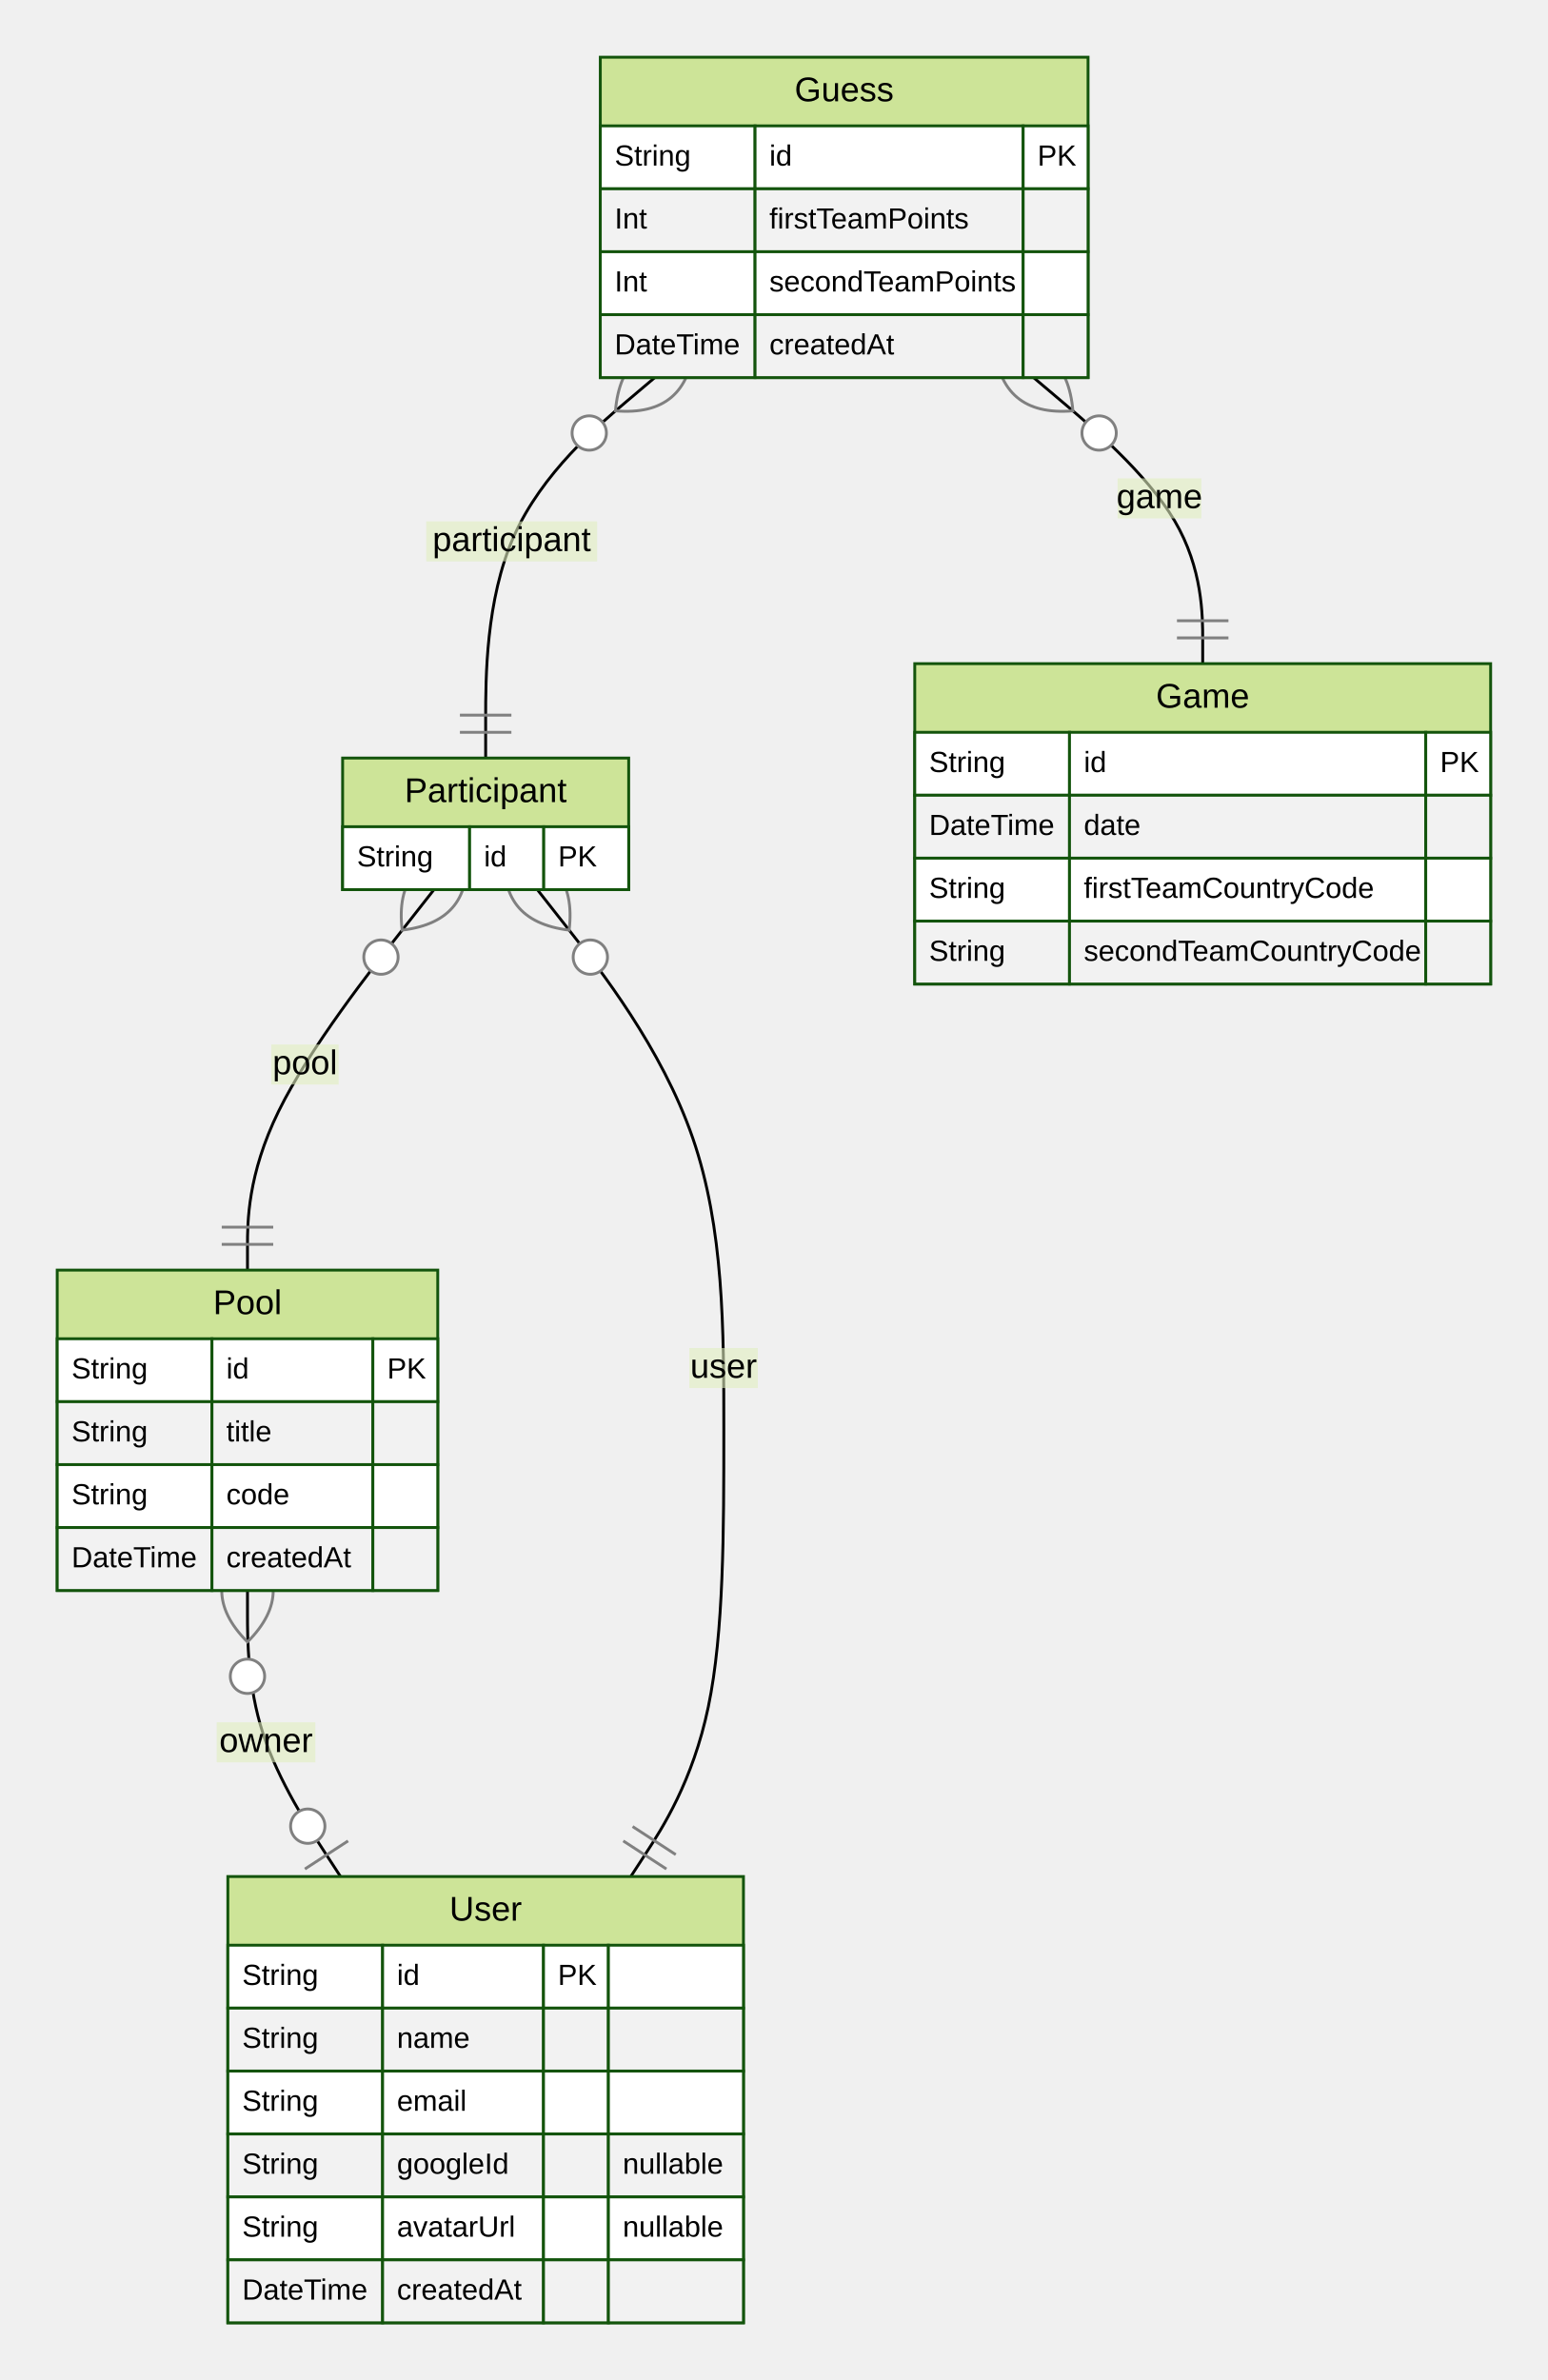
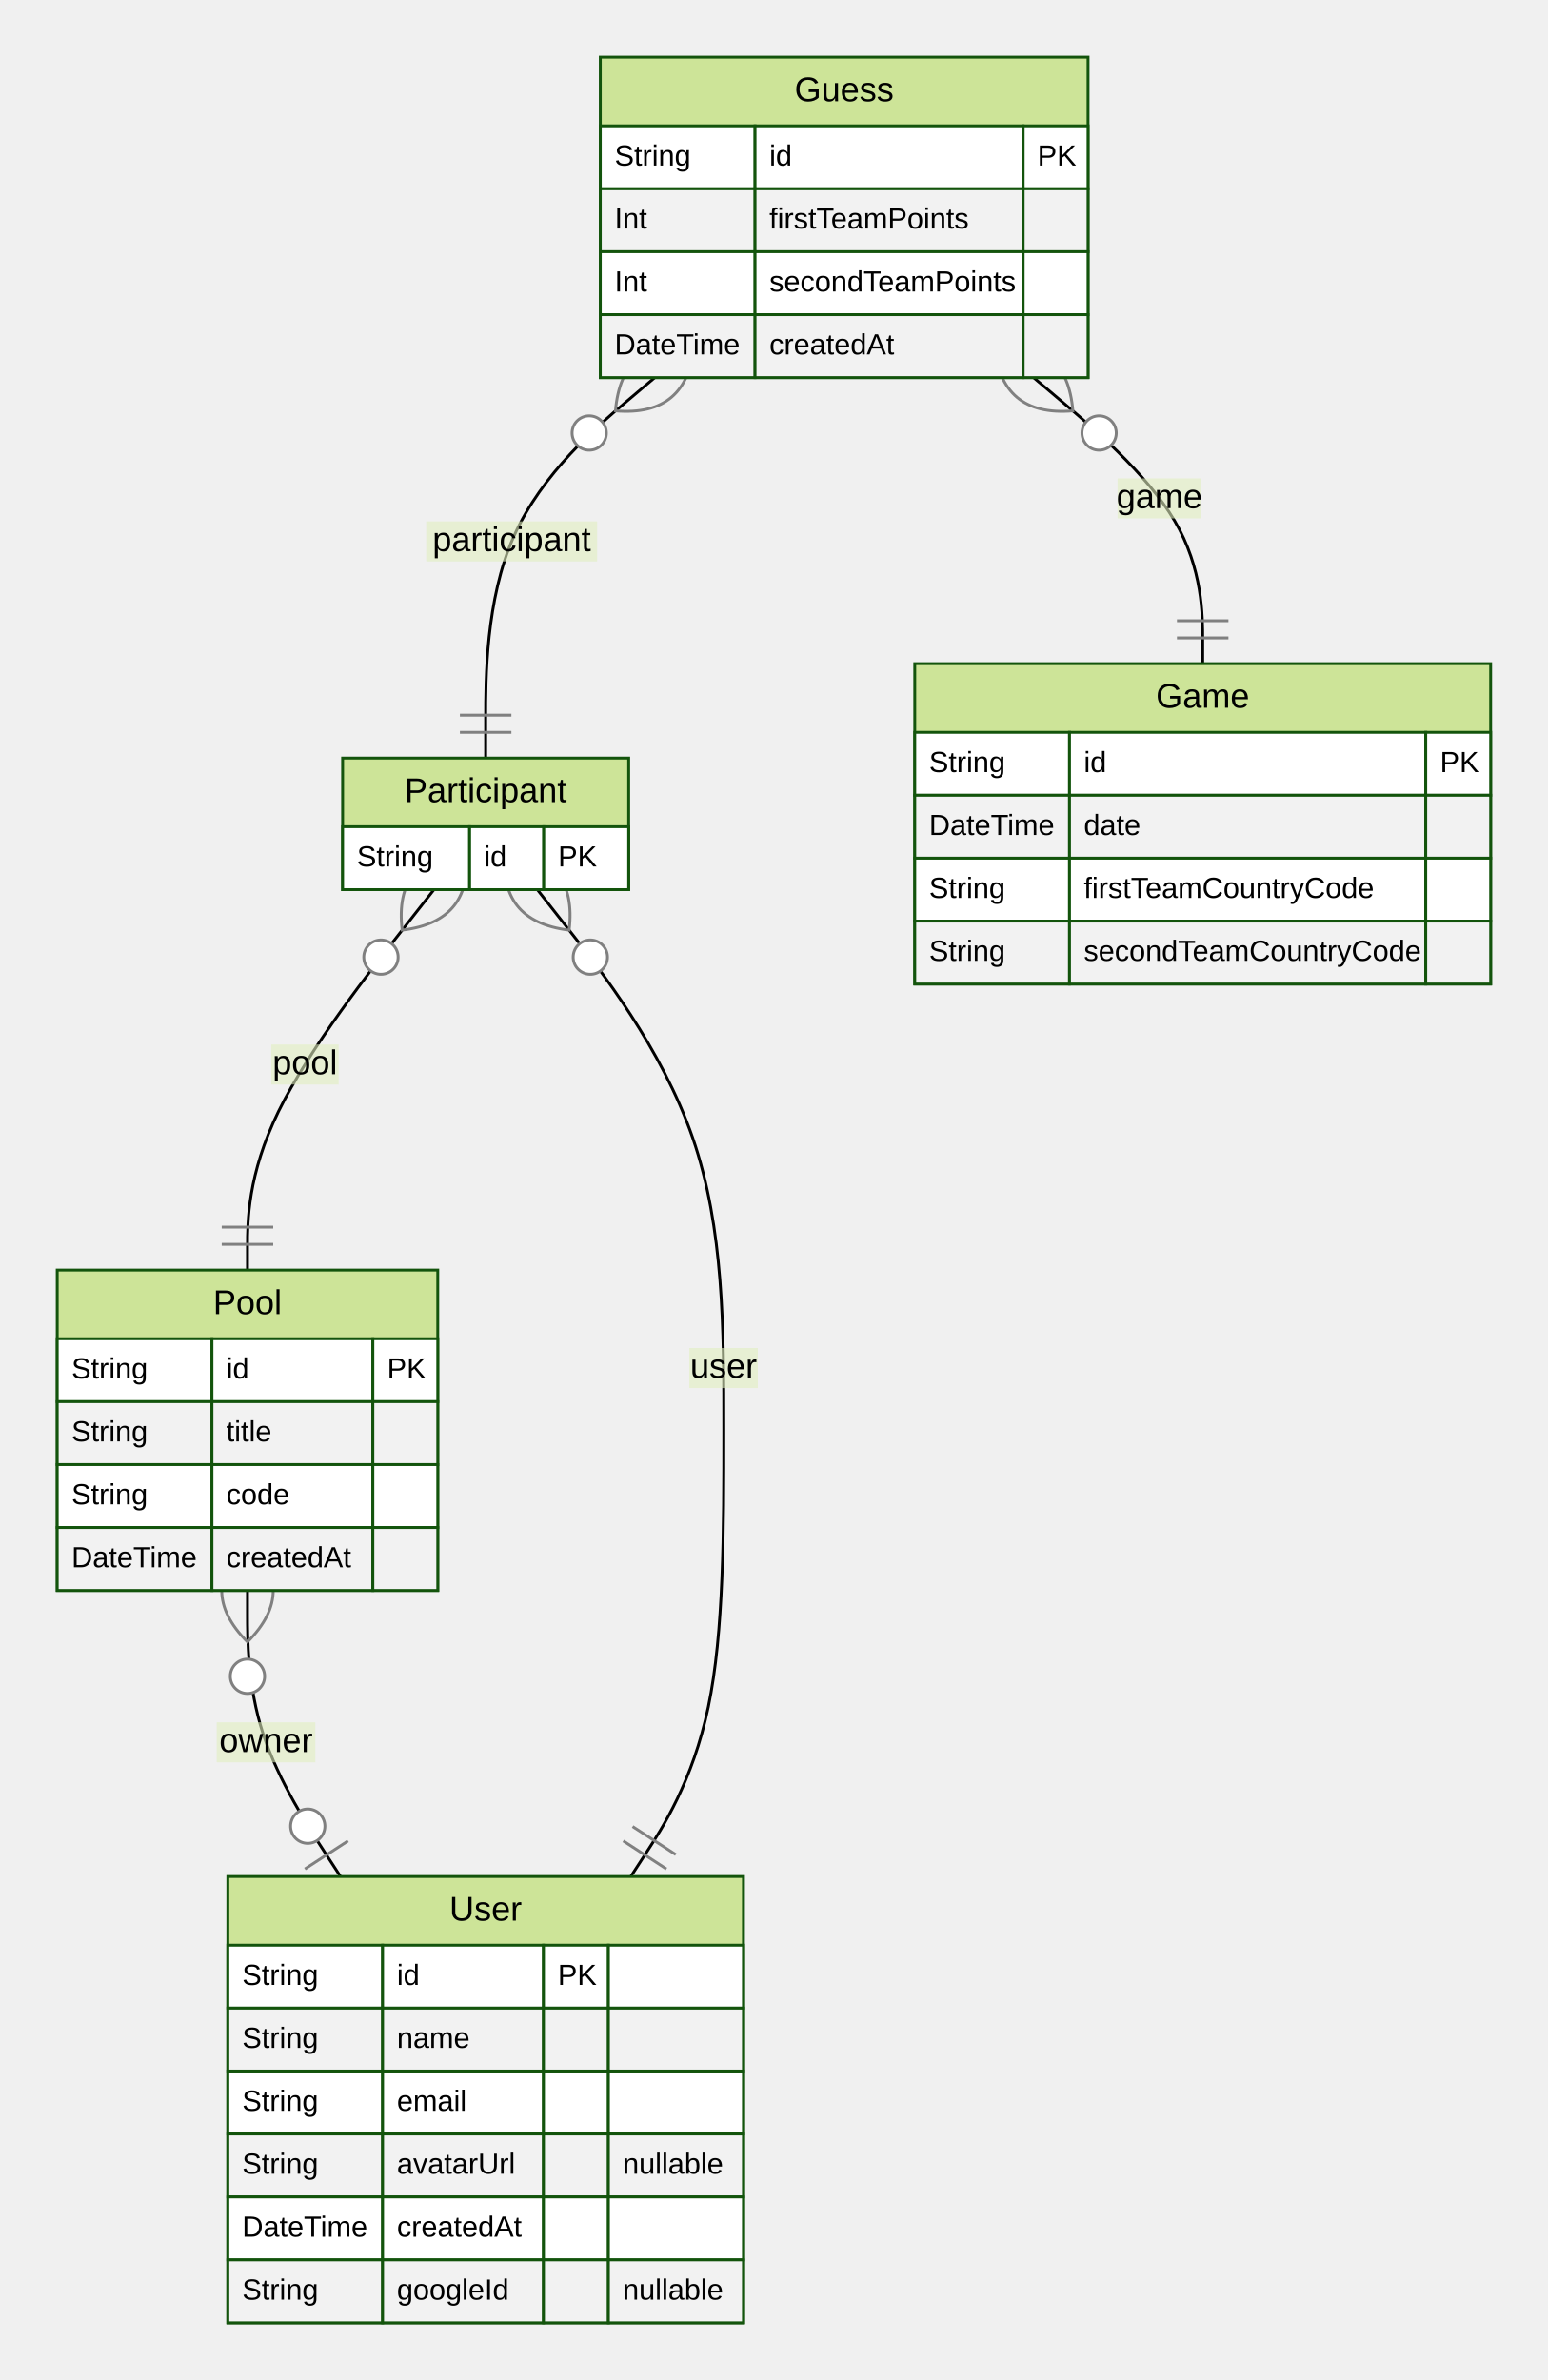
<svg xmlns="http://www.w3.org/2000/svg" aria-labelledby="chart-title-mermaid-0 chart-desc-mermaid-0" role="img" viewBox="0 0 541.082 832" style="max-width: 541.082px; background-color: white;" width="100%" id="mermaid-0">
  <style>#mermaid-0 {font-family:"trebuchet ms",verdana,arial,sans-serif;font-size:16px;fill:#000000;}#mermaid-0 .error-icon{fill:#552222;}#mermaid-0 .error-text{fill:#552222;stroke:#552222;}#mermaid-0 .edge-thickness-normal{stroke-width:2px;}#mermaid-0 .edge-thickness-thick{stroke-width:3.5px;}#mermaid-0 .edge-pattern-solid{stroke-dasharray:0;}#mermaid-0 .edge-pattern-dashed{stroke-dasharray:3;}#mermaid-0 .edge-pattern-dotted{stroke-dasharray:2;}#mermaid-0 .marker{fill:#000000;stroke:#000000;}#mermaid-0 .marker.cross{stroke:#000000;}#mermaid-0 svg{font-family:"trebuchet ms",verdana,arial,sans-serif;font-size:16px;}#mermaid-0 .entityBox{fill:#cde498;stroke:#13540c;}#mermaid-0 .attributeBoxOdd{fill:#ffffff;stroke:#13540c;}#mermaid-0 .attributeBoxEven{fill:#f2f2f2;stroke:#13540c;}#mermaid-0 .relationshipLabelBox{fill:hsl(78.158, 58.462%, 84.51%);opacity:0.7;background-color:hsl(78.158, 58.462%, 84.51%);}#mermaid-0 .relationshipLabelBox rect{opacity:0.5;}#mermaid-0 .relationshipLine{stroke:#000000;}#mermaid-0 :root{--mermaid-font-family:"trebuchet ms",verdana,arial,sans-serif;}</style>
  <g />
  <defs>
    <marker orient="auto" markerHeight="18" markerWidth="18" refY="9" refX="0" id="ONLY_ONE_START">
      <path d="M9,0 L9,18 M15,0 L15,18" fill="none" stroke="gray" />
    </marker>
  </defs>
  <defs>
    <marker orient="auto" markerHeight="18" markerWidth="18" refY="9" refX="18" id="ONLY_ONE_END">
      <path d="M3,0 L3,18 M9,0 L9,18" fill="none" stroke="gray" />
    </marker>
  </defs>
  <defs>
    <marker orient="auto" markerHeight="18" markerWidth="30" refY="9" refX="0" id="ZERO_OR_ONE_START">
      <circle r="6" cy="9" cx="21" fill="white" stroke="gray" />
      <path d="M9,0 L9,18" fill="none" stroke="gray" />
    </marker>
  </defs>
  <defs>
    <marker orient="auto" markerHeight="18" markerWidth="30" refY="9" refX="30" id="ZERO_OR_ONE_END">
      <circle r="6" cy="9" cx="9" fill="white" stroke="gray" />
      <path d="M21,0 L21,18" fill="none" stroke="gray" />
    </marker>
  </defs>
  <defs>
    <marker orient="auto" markerHeight="36" markerWidth="45" refY="18" refX="18" id="ONE_OR_MORE_START">
      <path d="M0,18 Q 18,0 36,18 Q 18,36 0,18 M42,9 L42,27" fill="none" stroke="gray" />
    </marker>
  </defs>
  <defs>
    <marker orient="auto" markerHeight="36" markerWidth="45" refY="18" refX="27" id="ONE_OR_MORE_END">
      <path d="M3,9 L3,27 M9,18 Q27,0 45,18 Q27,36 9,18" fill="none" stroke="gray" />
    </marker>
  </defs>
  <defs>
    <marker orient="auto" markerHeight="36" markerWidth="57" refY="18" refX="18" id="ZERO_OR_MORE_START">
      <circle r="6" cy="18" cx="48" fill="white" stroke="gray" />
      <path d="M0,18 Q18,0 36,18 Q18,36 0,18" fill="none" stroke="gray" />
    </marker>
  </defs>
  <defs>
    <marker orient="auto" markerHeight="36" markerWidth="57" refY="18" refX="39" id="ZERO_OR_MORE_END">
      <circle r="6" cy="18" cx="9" fill="white" stroke="gray" />
      <path d="M21,18 Q39,0 57,18 Q39,36 21,18" fill="none" stroke="gray" />
    </marker>
  </defs>
  <path marker-start="url(#ZERO_OR_MORE_START)" marker-end="url(#ZERO_OR_ONE_END)" fill="none" stroke="gray" d="M86.513,556L86.513,564.333C86.513,572.667,86.513,589.333,91.934,606C97.354,622.667,108.195,639.333,113.615,647.667L119.035,656" class="er relationshipLine" />
  <path marker-start="url(#ZERO_OR_MORE_START)" marker-end="url(#ONLY_ONE_END)" fill="none" stroke="gray" d="M187.835,311L198.7,324.833C209.565,338.667,231.296,366.333,242.161,397.833C253.026,429.333,253.026,464.667,253.026,500C253.026,535.333,253.026,570.667,247.606,596.667C242.186,622.667,231.345,639.333,225.925,647.667L220.504,656" class="er relationshipLine" />
  <path marker-start="url(#ZERO_OR_MORE_START)" marker-end="url(#ONLY_ONE_END)" fill="none" stroke="gray" d="M151.705,311L140.839,324.833C129.974,338.667,108.244,366.333,97.378,388.5C86.513,410.667,86.513,427.333,86.513,435.667L86.513,444" class="er relationshipLine" />
+   <path marker-start="url(#ZERO_OR_MORE_START)" marker-end="url(#ONLY_ONE_END)" fill="none" stroke="gray" d="M361.309,132L371.162,140.333C381.015,148.667,400.72,165.333,410.573,182C420.426,198.667,420.426,215.333,420.426,223.667L420.426,232" class="er relationshipLine" />
  <path marker-start="url(#ZERO_OR_MORE_START)" marker-end="url(#ONLY_ONE_END)" fill="none" stroke="gray" d="M228.887,132L219.034,140.333C209.181,148.667,189.476,165.333,179.623,187.5C169.77,209.667,169.77,237.333,169.77,251.167L169.77,265" class="er relationshipLine" />
-   <path marker-start="url(#ZERO_OR_MORE_START)" marker-end="url(#ONLY_ONE_END)" fill="none" stroke="gray" d="M361.309,132L371.162,140.333C381.015,148.667,400.72,165.333,410.573,182C420.426,198.667,420.426,215.333,420.426,223.667L420.426,232" class="er relationshipLine" />
  <g transform="translate(20,444 )" id="Pool">
    <rect height="112" width="133.026" y="0" x="0" stroke="gray" fill-opacity="100%" fill="honeydew" class="er entityBox" />
    <text transform="translate(66.51321,12)" style="font-family: &quot;trebuchet ms&quot;, verdana, arial, sans-serif;; font-size: 12px" text-anchor="middle" dominant-baseline="middle" y="0" x="0" id="entity-Pool" class="er entityLabel">Pool</text>
    <rect height="22" width="54.096" y="24" x="0" stroke="gray" fill-opacity="100%" fill="honeydew" class="er attributeBoxOdd" />
    <text transform="translate(5,35)" style="font-family: &quot;trebuchet ms&quot;, verdana, arial, sans-serif;; font-size: 10.2px" text-anchor="left" dominant-baseline="middle" y="0" x="0" id="entity-Pool-attr-1-type" class="er entityLabel">String</text>
    <rect height="22" width="56.243" y="24" x="54.096" stroke="gray" fill-opacity="100%" fill="honeydew" class="er attributeBoxOdd" />
    <text transform="translate(59.09555,35)" style="font-family: &quot;trebuchet ms&quot;, verdana, arial, sans-serif;; font-size: 10.2px" text-anchor="left" dominant-baseline="middle" y="0" x="0" id="entity-Pool-attr-1-name" class="er entityLabel">id</text>
    <rect height="22" width="22.688" y="24" x="110.339" stroke="gray" fill-opacity="100%" fill="honeydew" class="er attributeBoxOdd" />
    <text transform="translate(115.3387,35)" style="font-family: &quot;trebuchet ms&quot;, verdana, arial, sans-serif;; font-size: 10.2px" text-anchor="left" dominant-baseline="middle" y="0" x="0" id="entity-Pool-attr-1-key" class="er entityLabel">PK</text>
    <rect height="22" width="54.096" y="46" x="0" stroke="gray" fill-opacity="100%" fill="honeydew" class="er attributeBoxEven" />
    <text transform="translate(5,57)" style="font-family: &quot;trebuchet ms&quot;, verdana, arial, sans-serif;; font-size: 10.2px" text-anchor="left" dominant-baseline="middle" y="0" x="0" id="entity-Pool-attr-2-type" class="er entityLabel">String</text>
    <rect height="22" width="56.243" y="46" x="54.096" stroke="gray" fill-opacity="100%" fill="honeydew" class="er attributeBoxEven" />
    <text transform="translate(59.09555,57)" style="font-family: &quot;trebuchet ms&quot;, verdana, arial, sans-serif;; font-size: 10.2px" text-anchor="left" dominant-baseline="middle" y="0" x="0" id="entity-Pool-attr-2-name" class="er entityLabel">title</text>
    <rect height="22" width="22.688" y="46" x="110.339" stroke="gray" fill-opacity="100%" fill="honeydew" class="er attributeBoxEven" />
    <text transform="translate(115.3387,57)" style="font-family: &quot;trebuchet ms&quot;, verdana, arial, sans-serif;; font-size: 10.2px" text-anchor="left" dominant-baseline="middle" y="0" x="0" id="entity-Pool-attr-2-key" class="er entityLabel" />
    <rect height="22" width="54.096" y="68" x="0" stroke="gray" fill-opacity="100%" fill="honeydew" class="er attributeBoxOdd" />
    <text transform="translate(5,79)" style="font-family: &quot;trebuchet ms&quot;, verdana, arial, sans-serif;; font-size: 10.2px" text-anchor="left" dominant-baseline="middle" y="0" x="0" id="entity-Pool-attr-3-type" class="er entityLabel">String</text>
    <rect height="22" width="56.243" y="68" x="54.096" stroke="gray" fill-opacity="100%" fill="honeydew" class="er attributeBoxOdd" />
    <text transform="translate(59.09555,79)" style="font-family: &quot;trebuchet ms&quot;, verdana, arial, sans-serif;; font-size: 10.2px" text-anchor="left" dominant-baseline="middle" y="0" x="0" id="entity-Pool-attr-3-name" class="er entityLabel">code</text>
    <rect height="22" width="22.688" y="68" x="110.339" stroke="gray" fill-opacity="100%" fill="honeydew" class="er attributeBoxOdd" />
    <text transform="translate(115.3387,79)" style="font-family: &quot;trebuchet ms&quot;, verdana, arial, sans-serif;; font-size: 10.2px" text-anchor="left" dominant-baseline="middle" y="0" x="0" id="entity-Pool-attr-3-key" class="er entityLabel" />
    <rect height="22" width="54.096" y="90" x="0" stroke="gray" fill-opacity="100%" fill="honeydew" class="er attributeBoxEven" />
    <text transform="translate(5,101)" style="font-family: &quot;trebuchet ms&quot;, verdana, arial, sans-serif;; font-size: 10.2px" text-anchor="left" dominant-baseline="middle" y="0" x="0" id="entity-Pool-attr-4-type" class="er entityLabel">DateTime</text>
    <rect height="22" width="56.243" y="90" x="54.096" stroke="gray" fill-opacity="100%" fill="honeydew" class="er attributeBoxEven" />
    <text transform="translate(59.09555,101)" style="font-family: &quot;trebuchet ms&quot;, verdana, arial, sans-serif;; font-size: 10.2px" text-anchor="left" dominant-baseline="middle" y="0" x="0" id="entity-Pool-attr-4-name" class="er entityLabel">createdAt</text>
    <rect height="22" width="22.688" y="90" x="110.339" stroke="gray" fill-opacity="100%" fill="honeydew" class="er attributeBoxEven" />
    <text transform="translate(115.3387,101)" style="font-family: &quot;trebuchet ms&quot;, verdana, arial, sans-serif;; font-size: 10.2px" text-anchor="left" dominant-baseline="middle" y="0" x="0" id="entity-Pool-attr-4-key" class="er entityLabel" />
  </g>
  <g transform="translate(119.7698,265 )" id="Participant">
    <rect height="46" width="100" y="0" x="0" stroke="gray" fill-opacity="100%" fill="honeydew" class="er entityBox" />
    <text transform="translate(50,12)" style="font-family: &quot;trebuchet ms&quot;, verdana, arial, sans-serif;; font-size: 12px" text-anchor="middle" dominant-baseline="middle" y="0" x="0" id="entity-Participant" class="er entityLabel">Participant</text>
    <rect height="22" width="44.399" y="24" x="0" stroke="gray" fill-opacity="100%" fill="honeydew" class="er attributeBoxOdd" />
    <text transform="translate(5,35)" style="font-family: &quot;trebuchet ms&quot;, verdana, arial, sans-serif;; font-size: 10.2px" text-anchor="left" dominant-baseline="middle" y="0" x="0" id="entity-Participant-attr-1-type" class="er entityLabel">String</text>
    <rect height="22" width="25.911" y="24" x="44.399" stroke="gray" fill-opacity="100%" fill="honeydew" class="er attributeBoxOdd" />
    <text transform="translate(49.39862,35)" style="font-family: &quot;trebuchet ms&quot;, verdana, arial, sans-serif;; font-size: 10.2px" text-anchor="left" dominant-baseline="middle" y="0" x="0" id="entity-Participant-attr-1-name" class="er entityLabel">id</text>
    <rect height="22" width="29.69" y="24" x="70.31" stroke="gray" fill-opacity="100%" fill="honeydew" class="er attributeBoxOdd" />
    <text transform="translate(75.30976,35)" style="font-family: &quot;trebuchet ms&quot;, verdana, arial, sans-serif;; font-size: 10.2px" text-anchor="left" dominant-baseline="middle" y="0" x="0" id="entity-Participant-attr-1-key" class="er entityLabel">PK</text>
  </g>
  <g transform="translate(79.65034,656 )" id="User">
    <rect height="156" width="180.239" y="0" x="0" stroke="gray" fill-opacity="100%" fill="honeydew" class="er entityBox" />
    <text transform="translate(90.11948,12)" style="font-family: &quot;trebuchet ms&quot;, verdana, arial, sans-serif;; font-size: 12px" text-anchor="middle" dominant-baseline="middle" y="0" x="0" id="entity-User" class="er entityLabel">User</text>
    <rect height="22" width="54.096" y="24" x="0" stroke="gray" fill-opacity="100%" fill="honeydew" class="er attributeBoxOdd" />
    <text transform="translate(5,35)" style="font-family: &quot;trebuchet ms&quot;, verdana, arial, sans-serif;; font-size: 10.2px" text-anchor="left" dominant-baseline="middle" y="0" x="0" id="entity-User-attr-1-type" class="er entityLabel">String</text>
    <rect height="22" width="56.243" y="24" x="54.096" stroke="gray" fill-opacity="100%" fill="honeydew" class="er attributeBoxOdd" />
    <text transform="translate(59.09555,35)" style="font-family: &quot;trebuchet ms&quot;, verdana, arial, sans-serif;; font-size: 10.2px" text-anchor="left" dominant-baseline="middle" y="0" x="0" id="entity-User-attr-1-name" class="er entityLabel">id</text>
    <rect height="22" width="22.688" y="24" x="110.339" stroke="gray" fill-opacity="100%" fill="honeydew" class="er attributeBoxOdd" />
    <text transform="translate(115.3387,35)" style="font-family: &quot;trebuchet ms&quot;, verdana, arial, sans-serif;; font-size: 10.2px" text-anchor="left" dominant-baseline="middle" y="0" x="0" id="entity-User-attr-1-key" class="er entityLabel">PK</text>
    <rect height="22" width="47.213" y="24" x="133.026" stroke="gray" fill-opacity="100%" fill="honeydew" class="er attributeBoxOdd" />
    <text transform="translate(138.0264,35)" style="font-family: &quot;trebuchet ms&quot;, verdana, arial, sans-serif;; font-size: 10.2px" text-anchor="left" dominant-baseline="middle" y="0" x="0" id="entity-User-attr-1-comment" class="er entityLabel" />
    <rect height="22" width="54.096" y="46" x="0" stroke="gray" fill-opacity="100%" fill="honeydew" class="er attributeBoxEven" />
    <text transform="translate(5,57)" style="font-family: &quot;trebuchet ms&quot;, verdana, arial, sans-serif;; font-size: 10.2px" text-anchor="left" dominant-baseline="middle" y="0" x="0" id="entity-User-attr-2-type" class="er entityLabel">String</text>
    <rect height="22" width="56.243" y="46" x="54.096" stroke="gray" fill-opacity="100%" fill="honeydew" class="er attributeBoxEven" />
    <text transform="translate(59.09555,57)" style="font-family: &quot;trebuchet ms&quot;, verdana, arial, sans-serif;; font-size: 10.2px" text-anchor="left" dominant-baseline="middle" y="0" x="0" id="entity-User-attr-2-name" class="er entityLabel">name</text>
    <rect height="22" width="22.688" y="46" x="110.339" stroke="gray" fill-opacity="100%" fill="honeydew" class="er attributeBoxEven" />
    <text transform="translate(115.3387,57)" style="font-family: &quot;trebuchet ms&quot;, verdana, arial, sans-serif;; font-size: 10.2px" text-anchor="left" dominant-baseline="middle" y="0" x="0" id="entity-User-attr-2-key" class="er entityLabel" />
    <rect height="22" width="47.213" y="46" x="133.026" stroke="gray" fill-opacity="100%" fill="honeydew" class="er attributeBoxEven" />
    <text transform="translate(138.0264,57)" style="font-family: &quot;trebuchet ms&quot;, verdana, arial, sans-serif;; font-size: 10.2px" text-anchor="left" dominant-baseline="middle" y="0" x="0" id="entity-User-attr-2-comment" class="er entityLabel" />
    <rect height="22" width="54.096" y="68" x="0" stroke="gray" fill-opacity="100%" fill="honeydew" class="er attributeBoxOdd" />
    <text transform="translate(5,79)" style="font-family: &quot;trebuchet ms&quot;, verdana, arial, sans-serif;; font-size: 10.2px" text-anchor="left" dominant-baseline="middle" y="0" x="0" id="entity-User-attr-3-type" class="er entityLabel">String</text>
    <rect height="22" width="56.243" y="68" x="54.096" stroke="gray" fill-opacity="100%" fill="honeydew" class="er attributeBoxOdd" />
    <text transform="translate(59.09555,79)" style="font-family: &quot;trebuchet ms&quot;, verdana, arial, sans-serif;; font-size: 10.2px" text-anchor="left" dominant-baseline="middle" y="0" x="0" id="entity-User-attr-3-name" class="er entityLabel">email</text>
    <rect height="22" width="22.688" y="68" x="110.339" stroke="gray" fill-opacity="100%" fill="honeydew" class="er attributeBoxOdd" />
    <text transform="translate(115.3387,79)" style="font-family: &quot;trebuchet ms&quot;, verdana, arial, sans-serif;; font-size: 10.2px" text-anchor="left" dominant-baseline="middle" y="0" x="0" id="entity-User-attr-3-key" class="er entityLabel" />
    <rect height="22" width="47.213" y="68" x="133.026" stroke="gray" fill-opacity="100%" fill="honeydew" class="er attributeBoxOdd" />
    <text transform="translate(138.0264,79)" style="font-family: &quot;trebuchet ms&quot;, verdana, arial, sans-serif;; font-size: 10.2px" text-anchor="left" dominant-baseline="middle" y="0" x="0" id="entity-User-attr-3-comment" class="er entityLabel" />
    <rect height="22" width="54.096" y="90" x="0" stroke="gray" fill-opacity="100%" fill="honeydew" class="er attributeBoxEven" />
    <text transform="translate(5,101)" style="font-family: &quot;trebuchet ms&quot;, verdana, arial, sans-serif;; font-size: 10.2px" text-anchor="left" dominant-baseline="middle" y="0" x="0" id="entity-User-attr-4-type" class="er entityLabel">String</text>
    <rect height="22" width="56.243" y="90" x="54.096" stroke="gray" fill-opacity="100%" fill="honeydew" class="er attributeBoxEven" />
-     <text transform="translate(59.09555,101)" style="font-family: &quot;trebuchet ms&quot;, verdana, arial, sans-serif;; font-size: 10.2px" text-anchor="left" dominant-baseline="middle" y="0" x="0" id="entity-User-attr-4-name" class="er entityLabel">googleId</text>
+     <text transform="translate(59.09555,101)" style="font-family: &quot;trebuchet ms&quot;, verdana, arial, sans-serif;; font-size: 10.2px" text-anchor="left" dominant-baseline="middle" y="0" x="0" id="entity-User-attr-4-name" class="er entityLabel">avatarUrl</text>
    <rect height="22" width="22.688" y="90" x="110.339" stroke="gray" fill-opacity="100%" fill="honeydew" class="er attributeBoxEven" />
    <text transform="translate(115.3387,101)" style="font-family: &quot;trebuchet ms&quot;, verdana, arial, sans-serif;; font-size: 10.2px" text-anchor="left" dominant-baseline="middle" y="0" x="0" id="entity-User-attr-4-key" class="er entityLabel" />
    <rect height="22" width="47.213" y="90" x="133.026" stroke="gray" fill-opacity="100%" fill="honeydew" class="er attributeBoxEven" />
    <text transform="translate(138.0264,101)" style="font-family: &quot;trebuchet ms&quot;, verdana, arial, sans-serif;; font-size: 10.2px" text-anchor="left" dominant-baseline="middle" y="0" x="0" id="entity-User-attr-4-comment" class="er entityLabel">nullable</text>
    <rect height="22" width="54.096" y="112" x="0" stroke="gray" fill-opacity="100%" fill="honeydew" class="er attributeBoxOdd" />
-     <text transform="translate(5,123)" style="font-family: &quot;trebuchet ms&quot;, verdana, arial, sans-serif;; font-size: 10.2px" text-anchor="left" dominant-baseline="middle" y="0" x="0" id="entity-User-attr-5-type" class="er entityLabel">String</text>
+     <text transform="translate(5,123)" style="font-family: &quot;trebuchet ms&quot;, verdana, arial, sans-serif;; font-size: 10.2px" text-anchor="left" dominant-baseline="middle" y="0" x="0" id="entity-User-attr-5-type" class="er entityLabel">DateTime</text>
    <rect height="22" width="56.243" y="112" x="54.096" stroke="gray" fill-opacity="100%" fill="honeydew" class="er attributeBoxOdd" />
-     <text transform="translate(59.09555,123)" style="font-family: &quot;trebuchet ms&quot;, verdana, arial, sans-serif;; font-size: 10.2px" text-anchor="left" dominant-baseline="middle" y="0" x="0" id="entity-User-attr-5-name" class="er entityLabel">avatarUrl</text>
+     <text transform="translate(59.09555,123)" style="font-family: &quot;trebuchet ms&quot;, verdana, arial, sans-serif;; font-size: 10.2px" text-anchor="left" dominant-baseline="middle" y="0" x="0" id="entity-User-attr-5-name" class="er entityLabel">createdAt</text>
    <rect height="22" width="22.688" y="112" x="110.339" stroke="gray" fill-opacity="100%" fill="honeydew" class="er attributeBoxOdd" />
    <text transform="translate(115.3387,123)" style="font-family: &quot;trebuchet ms&quot;, verdana, arial, sans-serif;; font-size: 10.2px" text-anchor="left" dominant-baseline="middle" y="0" x="0" id="entity-User-attr-5-key" class="er entityLabel" />
    <rect height="22" width="47.213" y="112" x="133.026" stroke="gray" fill-opacity="100%" fill="honeydew" class="er attributeBoxOdd" />
-     <text transform="translate(138.0264,123)" style="font-family: &quot;trebuchet ms&quot;, verdana, arial, sans-serif;; font-size: 10.2px" text-anchor="left" dominant-baseline="middle" y="0" x="0" id="entity-User-attr-5-comment" class="er entityLabel">nullable</text>
+     <text transform="translate(138.0264,123)" style="font-family: &quot;trebuchet ms&quot;, verdana, arial, sans-serif;; font-size: 10.2px" text-anchor="left" dominant-baseline="middle" y="0" x="0" id="entity-User-attr-5-comment" class="er entityLabel" />
    <rect height="22" width="54.096" y="134" x="0" stroke="gray" fill-opacity="100%" fill="honeydew" class="er attributeBoxEven" />
-     <text transform="translate(5,145)" style="font-family: &quot;trebuchet ms&quot;, verdana, arial, sans-serif;; font-size: 10.2px" text-anchor="left" dominant-baseline="middle" y="0" x="0" id="entity-User-attr-6-type" class="er entityLabel">DateTime</text>
+     <text transform="translate(5,145)" style="font-family: &quot;trebuchet ms&quot;, verdana, arial, sans-serif;; font-size: 10.2px" text-anchor="left" dominant-baseline="middle" y="0" x="0" id="entity-User-attr-6-type" class="er entityLabel">String</text>
    <rect height="22" width="56.243" y="134" x="54.096" stroke="gray" fill-opacity="100%" fill="honeydew" class="er attributeBoxEven" />
-     <text transform="translate(59.09555,145)" style="font-family: &quot;trebuchet ms&quot;, verdana, arial, sans-serif;; font-size: 10.2px" text-anchor="left" dominant-baseline="middle" y="0" x="0" id="entity-User-attr-6-name" class="er entityLabel">createdAt</text>
+     <text transform="translate(59.09555,145)" style="font-family: &quot;trebuchet ms&quot;, verdana, arial, sans-serif;; font-size: 10.2px" text-anchor="left" dominant-baseline="middle" y="0" x="0" id="entity-User-attr-6-name" class="er entityLabel">googleId</text>
    <rect height="22" width="22.688" y="134" x="110.339" stroke="gray" fill-opacity="100%" fill="honeydew" class="er attributeBoxEven" />
    <text transform="translate(115.3387,145)" style="font-family: &quot;trebuchet ms&quot;, verdana, arial, sans-serif;; font-size: 10.2px" text-anchor="left" dominant-baseline="middle" y="0" x="0" id="entity-User-attr-6-key" class="er entityLabel" />
    <rect height="22" width="47.213" y="134" x="133.026" stroke="gray" fill-opacity="100%" fill="honeydew" class="er attributeBoxEven" />
-     <text transform="translate(138.0264,145)" style="font-family: &quot;trebuchet ms&quot;, verdana, arial, sans-serif;; font-size: 10.2px" text-anchor="left" dominant-baseline="middle" y="0" x="0" id="entity-User-attr-6-comment" class="er entityLabel" />
+     <text transform="translate(138.0264,145)" style="font-family: &quot;trebuchet ms&quot;, verdana, arial, sans-serif;; font-size: 10.2px" text-anchor="left" dominant-baseline="middle" y="0" x="0" id="entity-User-attr-6-comment" class="er entityLabel">nullable</text>
  </g>
  <g transform="translate(319.7698,232 )" id="Game">
    <rect height="112" width="201.312" y="0" x="0" stroke="gray" fill-opacity="100%" fill="honeydew" class="er entityBox" />
    <text transform="translate(100.6562,12)" style="font-family: &quot;trebuchet ms&quot;, verdana, arial, sans-serif;; font-size: 12px" text-anchor="middle" dominant-baseline="middle" y="0" x="0" id="entity-Game" class="er entityLabel">Game</text>
    <rect height="22" width="54.096" y="24" x="0" stroke="gray" fill-opacity="100%" fill="honeydew" class="er attributeBoxOdd" />
    <text transform="translate(5,35)" style="font-family: &quot;trebuchet ms&quot;, verdana, arial, sans-serif;; font-size: 10.2px" text-anchor="left" dominant-baseline="middle" y="0" x="0" id="entity-Game-attr-1-type" class="er entityLabel">String</text>
    <rect height="22" width="124.529" y="24" x="54.096" stroke="gray" fill-opacity="100%" fill="honeydew" class="er attributeBoxOdd" />
    <text transform="translate(59.09555,35)" style="font-family: &quot;trebuchet ms&quot;, verdana, arial, sans-serif;; font-size: 10.2px" text-anchor="left" dominant-baseline="middle" y="0" x="0" id="entity-Game-attr-1-name" class="er entityLabel">id</text>
    <rect height="22" width="22.688" y="24" x="178.625" stroke="gray" fill-opacity="100%" fill="honeydew" class="er attributeBoxOdd" />
    <text transform="translate(183.6248,35)" style="font-family: &quot;trebuchet ms&quot;, verdana, arial, sans-serif;; font-size: 10.2px" text-anchor="left" dominant-baseline="middle" y="0" x="0" id="entity-Game-attr-1-key" class="er entityLabel">PK</text>
    <rect height="22" width="54.096" y="46" x="0" stroke="gray" fill-opacity="100%" fill="honeydew" class="er attributeBoxEven" />
    <text transform="translate(5,57)" style="font-family: &quot;trebuchet ms&quot;, verdana, arial, sans-serif;; font-size: 10.2px" text-anchor="left" dominant-baseline="middle" y="0" x="0" id="entity-Game-attr-2-type" class="er entityLabel">DateTime</text>
    <rect height="22" width="124.529" y="46" x="54.096" stroke="gray" fill-opacity="100%" fill="honeydew" class="er attributeBoxEven" />
    <text transform="translate(59.09555,57)" style="font-family: &quot;trebuchet ms&quot;, verdana, arial, sans-serif;; font-size: 10.2px" text-anchor="left" dominant-baseline="middle" y="0" x="0" id="entity-Game-attr-2-name" class="er entityLabel">date</text>
    <rect height="22" width="22.688" y="46" x="178.625" stroke="gray" fill-opacity="100%" fill="honeydew" class="er attributeBoxEven" />
    <text transform="translate(183.6248,57)" style="font-family: &quot;trebuchet ms&quot;, verdana, arial, sans-serif;; font-size: 10.2px" text-anchor="left" dominant-baseline="middle" y="0" x="0" id="entity-Game-attr-2-key" class="er entityLabel" />
    <rect height="22" width="54.096" y="68" x="0" stroke="gray" fill-opacity="100%" fill="honeydew" class="er attributeBoxOdd" />
    <text transform="translate(5,79)" style="font-family: &quot;trebuchet ms&quot;, verdana, arial, sans-serif;; font-size: 10.2px" text-anchor="left" dominant-baseline="middle" y="0" x="0" id="entity-Game-attr-3-type" class="er entityLabel">String</text>
    <rect height="22" width="124.529" y="68" x="54.096" stroke="gray" fill-opacity="100%" fill="honeydew" class="er attributeBoxOdd" />
    <text transform="translate(59.09555,79)" style="font-family: &quot;trebuchet ms&quot;, verdana, arial, sans-serif;; font-size: 10.2px" text-anchor="left" dominant-baseline="middle" y="0" x="0" id="entity-Game-attr-3-name" class="er entityLabel">firstTeamCountryCode</text>
    <rect height="22" width="22.688" y="68" x="178.625" stroke="gray" fill-opacity="100%" fill="honeydew" class="er attributeBoxOdd" />
    <text transform="translate(183.6248,79)" style="font-family: &quot;trebuchet ms&quot;, verdana, arial, sans-serif;; font-size: 10.2px" text-anchor="left" dominant-baseline="middle" y="0" x="0" id="entity-Game-attr-3-key" class="er entityLabel" />
    <rect height="22" width="54.096" y="90" x="0" stroke="gray" fill-opacity="100%" fill="honeydew" class="er attributeBoxEven" />
    <text transform="translate(5,101)" style="font-family: &quot;trebuchet ms&quot;, verdana, arial, sans-serif;; font-size: 10.2px" text-anchor="left" dominant-baseline="middle" y="0" x="0" id="entity-Game-attr-4-type" class="er entityLabel">String</text>
    <rect height="22" width="124.529" y="90" x="54.096" stroke="gray" fill-opacity="100%" fill="honeydew" class="er attributeBoxEven" />
    <text transform="translate(59.09555,101)" style="font-family: &quot;trebuchet ms&quot;, verdana, arial, sans-serif;; font-size: 10.2px" text-anchor="left" dominant-baseline="middle" y="0" x="0" id="entity-Game-attr-4-name" class="er entityLabel">secondTeamCountryCode</text>
    <rect height="22" width="22.688" y="90" x="178.625" stroke="gray" fill-opacity="100%" fill="honeydew" class="er attributeBoxEven" />
    <text transform="translate(183.6248,101)" style="font-family: &quot;trebuchet ms&quot;, verdana, arial, sans-serif;; font-size: 10.2px" text-anchor="left" dominant-baseline="middle" y="0" x="0" id="entity-Game-attr-4-key" class="er entityLabel" />
  </g>
  <g transform="translate(209.8457,20 )" id="Guess">
    <rect height="112" width="170.504" y="0" x="0" stroke="gray" fill-opacity="100%" fill="honeydew" class="er entityBox" />
    <text transform="translate(85.2522,12)" style="font-family: &quot;trebuchet ms&quot;, verdana, arial, sans-serif;; font-size: 12px" text-anchor="middle" dominant-baseline="middle" y="0" x="0" id="entity-Guess" class="er entityLabel">Guess</text>
    <rect height="22" width="54.096" y="24" x="0" stroke="gray" fill-opacity="100%" fill="honeydew" class="er attributeBoxOdd" />
    <text transform="translate(5,35)" style="font-family: &quot;trebuchet ms&quot;, verdana, arial, sans-serif;; font-size: 10.2px" text-anchor="left" dominant-baseline="middle" y="0" x="0" id="entity-Guess-attr-1-type" class="er entityLabel">String</text>
    <rect height="22" width="93.721" y="24" x="54.096" stroke="gray" fill-opacity="100%" fill="honeydew" class="er attributeBoxOdd" />
    <text transform="translate(59.09555,35)" style="font-family: &quot;trebuchet ms&quot;, verdana, arial, sans-serif;; font-size: 10.2px" text-anchor="left" dominant-baseline="middle" y="0" x="0" id="entity-Guess-attr-1-name" class="er entityLabel">id</text>
    <rect height="22" width="22.688" y="24" x="147.817" stroke="gray" fill-opacity="100%" fill="honeydew" class="er attributeBoxOdd" />
    <text transform="translate(152.8167,35)" style="font-family: &quot;trebuchet ms&quot;, verdana, arial, sans-serif;; font-size: 10.2px" text-anchor="left" dominant-baseline="middle" y="0" x="0" id="entity-Guess-attr-1-key" class="er entityLabel">PK</text>
    <rect height="22" width="54.096" y="46" x="0" stroke="gray" fill-opacity="100%" fill="honeydew" class="er attributeBoxEven" />
    <text transform="translate(5,57)" style="font-family: &quot;trebuchet ms&quot;, verdana, arial, sans-serif;; font-size: 10.2px" text-anchor="left" dominant-baseline="middle" y="0" x="0" id="entity-Guess-attr-2-type" class="er entityLabel">Int</text>
    <rect height="22" width="93.721" y="46" x="54.096" stroke="gray" fill-opacity="100%" fill="honeydew" class="er attributeBoxEven" />
    <text transform="translate(59.09555,57)" style="font-family: &quot;trebuchet ms&quot;, verdana, arial, sans-serif;; font-size: 10.2px" text-anchor="left" dominant-baseline="middle" y="0" x="0" id="entity-Guess-attr-2-name" class="er entityLabel">firstTeamPoints</text>
    <rect height="22" width="22.688" y="46" x="147.817" stroke="gray" fill-opacity="100%" fill="honeydew" class="er attributeBoxEven" />
    <text transform="translate(152.8167,57)" style="font-family: &quot;trebuchet ms&quot;, verdana, arial, sans-serif;; font-size: 10.2px" text-anchor="left" dominant-baseline="middle" y="0" x="0" id="entity-Guess-attr-2-key" class="er entityLabel" />
    <rect height="22" width="54.096" y="68" x="0" stroke="gray" fill-opacity="100%" fill="honeydew" class="er attributeBoxOdd" />
    <text transform="translate(5,79)" style="font-family: &quot;trebuchet ms&quot;, verdana, arial, sans-serif;; font-size: 10.2px" text-anchor="left" dominant-baseline="middle" y="0" x="0" id="entity-Guess-attr-3-type" class="er entityLabel">Int</text>
    <rect height="22" width="93.721" y="68" x="54.096" stroke="gray" fill-opacity="100%" fill="honeydew" class="er attributeBoxOdd" />
    <text transform="translate(59.09555,79)" style="font-family: &quot;trebuchet ms&quot;, verdana, arial, sans-serif;; font-size: 10.2px" text-anchor="left" dominant-baseline="middle" y="0" x="0" id="entity-Guess-attr-3-name" class="er entityLabel">secondTeamPoints</text>
    <rect height="22" width="22.688" y="68" x="147.817" stroke="gray" fill-opacity="100%" fill="honeydew" class="er attributeBoxOdd" />
    <text transform="translate(152.8167,79)" style="font-family: &quot;trebuchet ms&quot;, verdana, arial, sans-serif;; font-size: 10.2px" text-anchor="left" dominant-baseline="middle" y="0" x="0" id="entity-Guess-attr-3-key" class="er entityLabel" />
    <rect height="22" width="54.096" y="90" x="0" stroke="gray" fill-opacity="100%" fill="honeydew" class="er attributeBoxEven" />
    <text transform="translate(5,101)" style="font-family: &quot;trebuchet ms&quot;, verdana, arial, sans-serif;; font-size: 10.2px" text-anchor="left" dominant-baseline="middle" y="0" x="0" id="entity-Guess-attr-4-type" class="er entityLabel">DateTime</text>
    <rect height="22" width="93.721" y="90" x="54.096" stroke="gray" fill-opacity="100%" fill="honeydew" class="er attributeBoxEven" />
    <text transform="translate(59.09555,101)" style="font-family: &quot;trebuchet ms&quot;, verdana, arial, sans-serif;; font-size: 10.2px" text-anchor="left" dominant-baseline="middle" y="0" x="0" id="entity-Guess-attr-4-name" class="er entityLabel">createdAt</text>
    <rect height="22" width="22.688" y="90" x="147.817" stroke="gray" fill-opacity="100%" fill="honeydew" class="er attributeBoxEven" />
    <text transform="translate(152.8167,101)" style="font-family: &quot;trebuchet ms&quot;, verdana, arial, sans-serif;; font-size: 10.2px" text-anchor="left" dominant-baseline="middle" y="0" x="0" id="entity-Guess-attr-4-key" class="er entityLabel" />
  </g>
  <rect fill-opacity="85%" fill="white" height="14" width="34.471" y="602.078" x="75.759" class="er relationshipLabelBox" />
  <text style="font-family: &quot;trebuchet ms&quot;, verdana, arial, sans-serif;; font-size: 12px" dominant-baseline="middle" text-anchor="middle" y="609.078" x="92.994" id="rel1" class="er relationshipLabel">owner</text>
  <rect fill-opacity="85%" fill="white" height="14" width="23.959" y="471.248" x="240.952" class="er relationshipLabelBox" />
  <text style="font-family: &quot;trebuchet ms&quot;, verdana, arial, sans-serif;; font-size: 12px" dominant-baseline="middle" text-anchor="middle" y="478.248" x="252.932" id="rel2" class="er relationshipLabel">user</text>
  <rect fill-opacity="85%" fill="white" height="14" width="23.564" y="365.133" x="94.824" class="er relationshipLabelBox" />
  <text style="font-family: &quot;trebuchet ms&quot;, verdana, arial, sans-serif;; font-size: 12px" dominant-baseline="middle" text-anchor="middle" y="372.133" x="106.606" id="rel3" class="er relationshipLabel">pool</text>
+   <rect fill-opacity="85%" fill="white" height="14" width="29.289" y="167.222" x="390.665" class="er relationshipLabelBox" />
+   <text style="font-family: &quot;trebuchet ms&quot;, verdana, arial, sans-serif;; font-size: 12px" dominant-baseline="middle" text-anchor="middle" y="174.222" x="405.31" id="rel4" class="er relationshipLabel">game</text>
  <rect fill-opacity="85%" fill="white" height="14" width="59.744" y="182.256" x="148.995" class="er relationshipLabelBox" />
-   <text style="font-family: &quot;trebuchet ms&quot;, verdana, arial, sans-serif;; font-size: 12px" dominant-baseline="middle" text-anchor="middle" y="189.256" x="178.867" id="rel4" class="er relationshipLabel">participant</text>
-   <rect fill-opacity="85%" fill="white" height="14" width="29.289" y="167.222" x="390.665" class="er relationshipLabelBox" />
-   <text style="font-family: &quot;trebuchet ms&quot;, verdana, arial, sans-serif;; font-size: 12px" dominant-baseline="middle" text-anchor="middle" y="174.222" x="405.31" id="rel5" class="er relationshipLabel">game</text>
+   <text style="font-family: &quot;trebuchet ms&quot;, verdana, arial, sans-serif;; font-size: 12px" dominant-baseline="middle" text-anchor="middle" y="189.256" x="178.867" id="rel5" class="er relationshipLabel">participant</text>
</svg>
